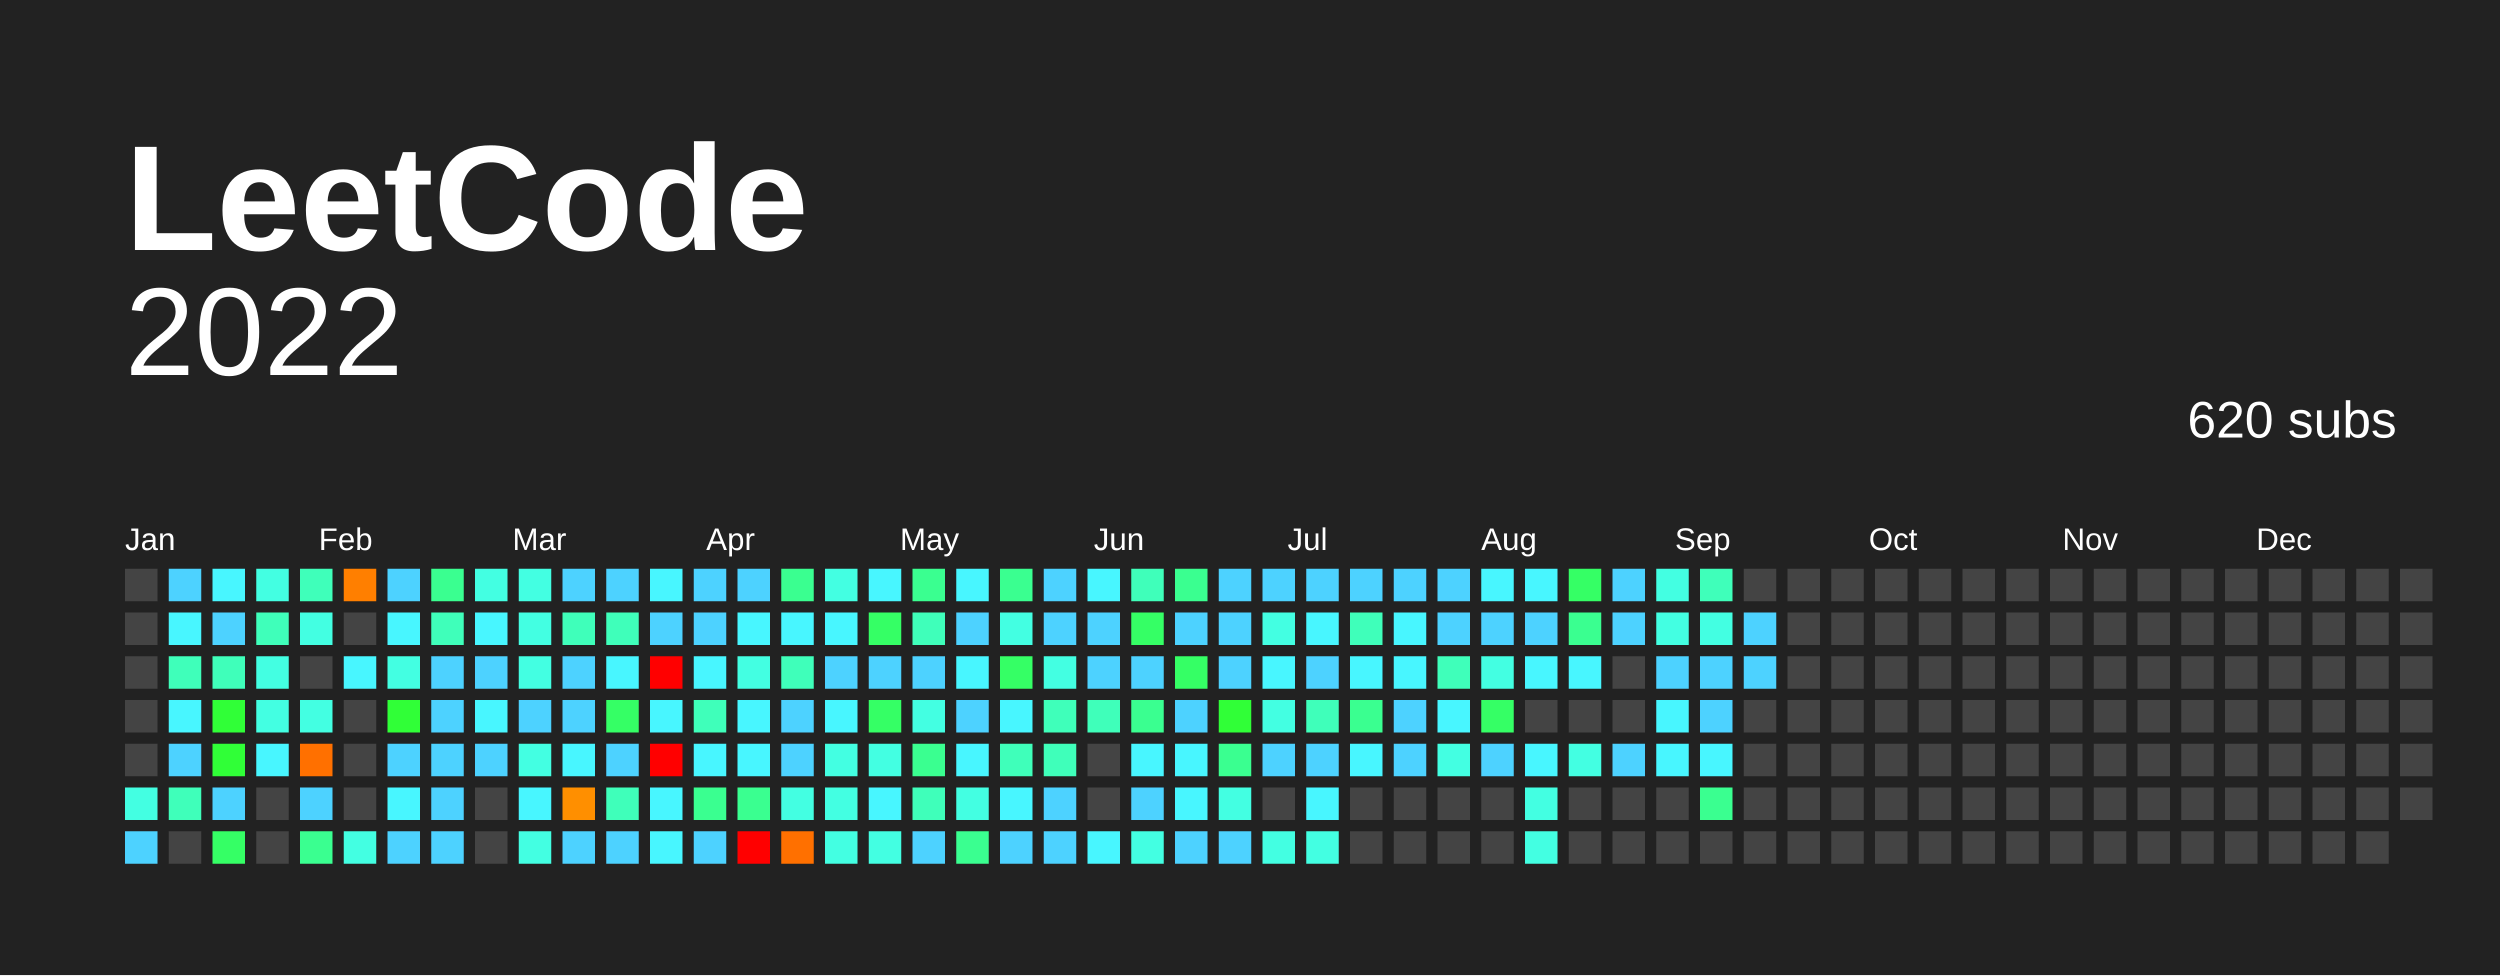
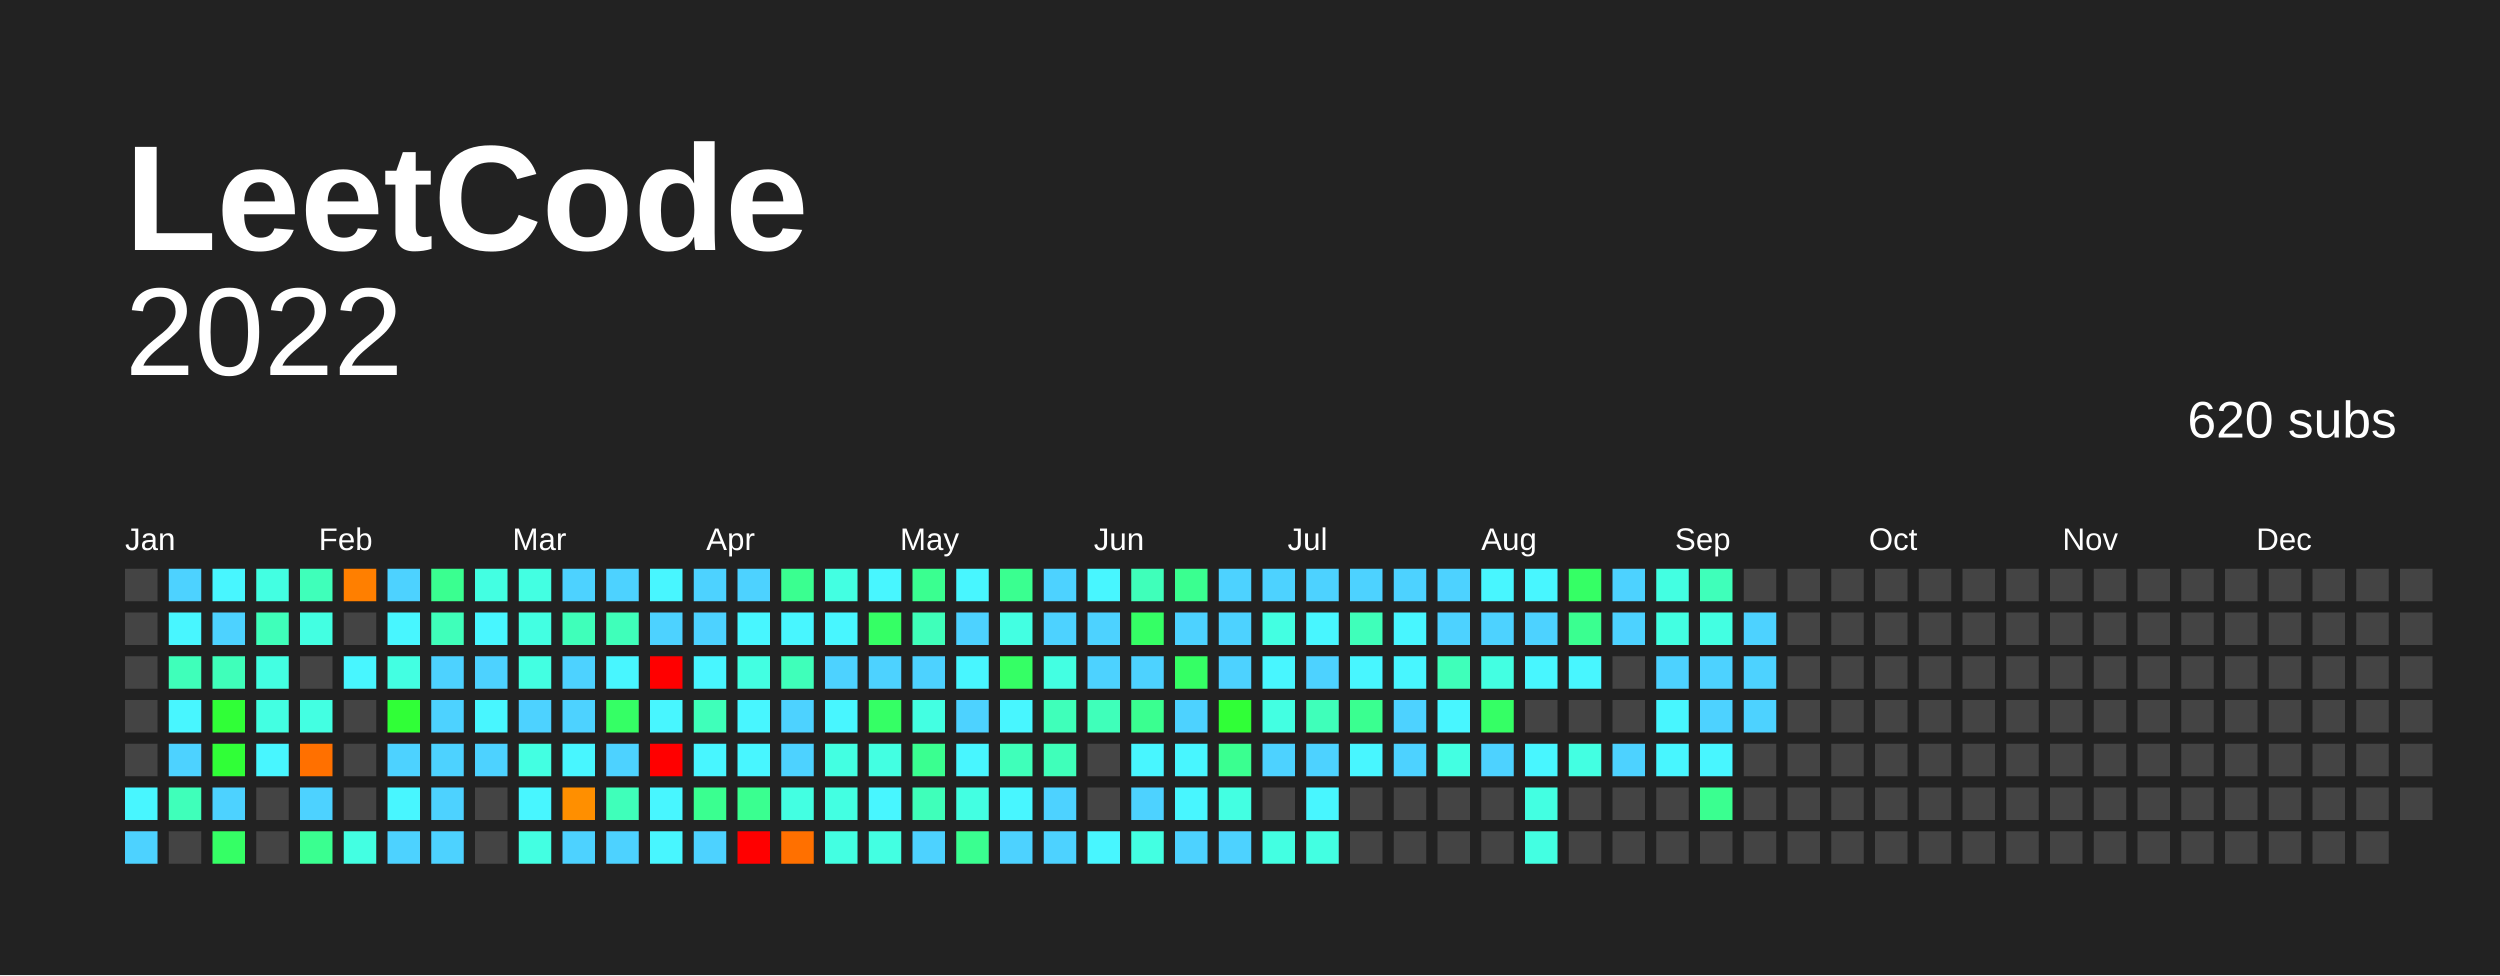
<svg xmlns="http://www.w3.org/2000/svg" baseProfile="full" height="78mm" version="1.1" viewBox="0,0,200,78" width="200mm">
  <defs />
  <rect fill="#222222" height="78" width="200" x="0" y="0" />
  <text fill="#FFFFFF" style="font-size:12px; font-family:Arial; font-weight:bold;" x="10" y="20"> LeetCode</text>
  <text alignment-baseline="hanging" fill="#FFFFFF" style="font-size:10.0px; font-family:Arial;" x="10" y="30">2022</text>
  <text alignment-baseline="hanging" fill="#FFFFFF" style="font-size:4.125px; font-family:Arial;" x="175" y="35">620 subs</text>
  <text fill="#FFFFFF" style="font-size:2.5px; font-family:Arial" x="10.0" y="44">Jan</text>
  <text fill="#FFFFFF" style="font-size:2.5px; font-family:Arial" x="25.5" y="44">Feb</text>
  <text fill="#FFFFFF" style="font-size:2.5px; font-family:Arial" x="41.0" y="44">Mar</text>
  <text fill="#FFFFFF" style="font-size:2.5px; font-family:Arial" x="56.5" y="44">Apr</text>
  <text fill="#FFFFFF" style="font-size:2.5px; font-family:Arial" x="72.0" y="44">May</text>
  <text fill="#FFFFFF" style="font-size:2.5px; font-family:Arial" x="87.5" y="44">Jun</text>
  <text fill="#FFFFFF" style="font-size:2.5px; font-family:Arial" x="103.0" y="44">Jul</text>
  <text fill="#FFFFFF" style="font-size:2.5px; font-family:Arial" x="118.5" y="44">Aug</text>
  <text fill="#FFFFFF" style="font-size:2.5px; font-family:Arial" x="134.0" y="44">Sep</text>
  <text fill="#FFFFFF" style="font-size:2.5px; font-family:Arial" x="149.5" y="44">Oct</text>
  <text fill="#FFFFFF" style="font-size:2.5px; font-family:Arial" x="165.0" y="44">Nov</text>
  <text fill="#FFFFFF" style="font-size:2.5px; font-family:Arial" x="180.5" y="44">Dec</text>
  <rect fill="#444444" height="2.6" width="2.6" x="10.0" y="45.5" />
  <rect fill="#444444" height="2.6" width="2.6" x="10.0" y="49.0" />
  <rect fill="#444444" height="2.6" width="2.6" x="10.0" y="52.5" />
  <rect fill="#444444" height="2.6" width="2.6" x="10.0" y="56.0" />
  <rect fill="#444444" height="2.6" width="2.6" x="10.0" y="59.5" />
-   <rect fill="#43ffe2" height="2.6" width="2.6" x="10.0" y="63.0" />
+   <rect fill="#48f6ff" height="2.6" width="2.6" x="10.0" y="63.0" />
  <rect fill="#4dd2ff" height="2.6" width="2.6" x="10.0" y="66.5" />
  <rect fill="#4dd2ff" height="2.6" width="2.6" x="13.5" y="45.5" />
  <rect fill="#48f6ff" height="2.6" width="2.6" x="13.5" y="49.0" />
  <rect fill="#3fffba" height="2.6" width="2.6" x="13.5" y="52.5" />
  <rect fill="#48f6ff" height="2.6" width="2.6" x="13.5" y="56.0" />
  <rect fill="#4dd2ff" height="2.6" width="2.6" x="13.5" y="59.5" />
  <rect fill="#3fffba" height="2.6" width="2.6" x="13.5" y="63.0" />
  <rect fill="#444444" height="2.6" width="2.6" x="13.5" y="66.5" />
  <rect fill="#48f6ff" height="2.6" width="2.6" x="17.0" y="45.5" />
  <rect fill="#4dd2ff" height="2.6" width="2.6" x="17.0" y="49.0" />
  <rect fill="#3fffba" height="2.6" width="2.6" x="17.0" y="52.5" />
  <rect fill="#30ff37" height="2.6" width="2.6" x="17.0" y="56.0" />
  <rect fill="#30ff37" height="2.6" width="2.6" x="17.0" y="59.5" />
  <rect fill="#4dd2ff" height="2.6" width="2.6" x="17.0" y="63.0" />
  <rect fill="#35ff65" height="2.6" width="2.6" x="17.0" y="66.5" />
  <rect fill="#43ffe2" height="2.6" width="2.6" x="20.5" y="45.5" />
  <rect fill="#3fffba" height="2.6" width="2.6" x="20.5" y="49.0" />
  <rect fill="#43ffe2" height="2.6" width="2.6" x="20.5" y="52.5" />
  <rect fill="#43ffe2" height="2.6" width="2.6" x="20.5" y="56.0" />
  <rect fill="#48f6ff" height="2.6" width="2.6" x="20.5" y="59.5" />
  <rect fill="#444444" height="2.6" width="2.6" x="20.5" y="63.0" />
  <rect fill="#444444" height="2.6" width="2.6" x="20.5" y="66.5" />
  <rect fill="#3fffba" height="2.6" width="2.6" x="24.0" y="45.5" />
  <rect fill="#43ffe2" height="2.6" width="2.6" x="24.0" y="49.0" />
  <rect fill="#444444" height="2.6" width="2.6" x="24.0" y="52.5" />
  <rect fill="#43ffe2" height="2.6" width="2.6" x="24.0" y="56.0" />
  <rect fill="#ff7000" height="2.6" width="2.6" x="24.0" y="59.5" />
  <rect fill="#4dd2ff" height="2.6" width="2.6" x="24.0" y="63.0" />
  <rect fill="#3aff90" height="2.6" width="2.6" x="24.0" y="66.5" />
  <rect fill="#ff7f00" height="2.6" width="2.6" x="27.5" y="45.5" />
  <rect fill="#444444" height="2.6" width="2.6" x="27.5" y="49.0" />
  <rect fill="#48f6ff" height="2.6" width="2.6" x="27.5" y="52.5" />
  <rect fill="#444444" height="2.6" width="2.6" x="27.5" y="56.0" />
  <rect fill="#444444" height="2.6" width="2.6" x="27.5" y="59.5" />
  <rect fill="#444444" height="2.6" width="2.6" x="27.5" y="63.0" />
  <rect fill="#43ffe2" height="2.6" width="2.6" x="27.5" y="66.5" />
  <rect fill="#4dd2ff" height="2.6" width="2.6" x="31.0" y="45.5" />
  <rect fill="#48f6ff" height="2.6" width="2.6" x="31.0" y="49.0" />
  <rect fill="#43ffe2" height="2.6" width="2.6" x="31.0" y="52.5" />
  <rect fill="#30ff37" height="2.6" width="2.6" x="31.0" y="56.0" />
  <rect fill="#4dd2ff" height="2.6" width="2.6" x="31.0" y="59.5" />
  <rect fill="#48f6ff" height="2.6" width="2.6" x="31.0" y="63.0" />
  <rect fill="#4dd2ff" height="2.6" width="2.6" x="31.0" y="66.5" />
  <rect fill="#3aff90" height="2.6" width="2.6" x="34.5" y="45.5" />
  <rect fill="#3fffba" height="2.6" width="2.6" x="34.5" y="49.0" />
  <rect fill="#4dd2ff" height="2.6" width="2.6" x="34.5" y="52.5" />
  <rect fill="#4dd2ff" height="2.6" width="2.6" x="34.5" y="56.0" />
  <rect fill="#4dd2ff" height="2.6" width="2.6" x="34.5" y="59.5" />
  <rect fill="#4dd2ff" height="2.6" width="2.6" x="34.5" y="63.0" />
  <rect fill="#4dd2ff" height="2.6" width="2.6" x="34.5" y="66.5" />
  <rect fill="#43ffe2" height="2.6" width="2.6" x="38.0" y="45.5" />
  <rect fill="#48f6ff" height="2.6" width="2.6" x="38.0" y="49.0" />
  <rect fill="#4dd2ff" height="2.6" width="2.6" x="38.0" y="52.5" />
  <rect fill="#48f6ff" height="2.6" width="2.6" x="38.0" y="56.0" />
  <rect fill="#4dd2ff" height="2.6" width="2.6" x="38.0" y="59.5" />
  <rect fill="#444444" height="2.6" width="2.6" x="38.0" y="63.0" />
  <rect fill="#444444" height="2.6" width="2.6" x="38.0" y="66.5" />
  <rect fill="#43ffe2" height="2.6" width="2.6" x="41.5" y="45.5" />
  <rect fill="#43ffe2" height="2.6" width="2.6" x="41.5" y="49.0" />
  <rect fill="#43ffe2" height="2.6" width="2.6" x="41.5" y="52.5" />
  <rect fill="#4dd2ff" height="2.6" width="2.6" x="41.5" y="56.0" />
  <rect fill="#43ffe2" height="2.6" width="2.6" x="41.5" y="59.5" />
  <rect fill="#48f6ff" height="2.6" width="2.6" x="41.5" y="63.0" />
  <rect fill="#43ffe2" height="2.6" width="2.6" x="41.5" y="66.5" />
  <rect fill="#4dd2ff" height="2.6" width="2.6" x="45.0" y="45.5" />
  <rect fill="#3fffba" height="2.6" width="2.6" x="45.0" y="49.0" />
  <rect fill="#4dd2ff" height="2.6" width="2.6" x="45.0" y="52.5" />
  <rect fill="#4dd2ff" height="2.6" width="2.6" x="45.0" y="56.0" />
  <rect fill="#48f6ff" height="2.6" width="2.6" x="45.0" y="59.5" />
  <rect fill="#ff8f00" height="2.6" width="2.6" x="45.0" y="63.0" />
  <rect fill="#4dd2ff" height="2.6" width="2.6" x="45.0" y="66.5" />
  <rect fill="#4dd2ff" height="2.6" width="2.6" x="48.5" y="45.5" />
  <rect fill="#3fffba" height="2.6" width="2.6" x="48.5" y="49.0" />
  <rect fill="#48f6ff" height="2.6" width="2.6" x="48.5" y="52.5" />
  <rect fill="#35ff65" height="2.6" width="2.6" x="48.5" y="56.0" />
  <rect fill="#4dd2ff" height="2.6" width="2.6" x="48.5" y="59.5" />
  <rect fill="#3fffba" height="2.6" width="2.6" x="48.5" y="63.0" />
  <rect fill="#4dd2ff" height="2.6" width="2.6" x="48.5" y="66.5" />
  <rect fill="#48f6ff" height="2.6" width="2.6" x="52.0" y="45.5" />
  <rect fill="#4dd2ff" height="2.6" width="2.6" x="52.0" y="49.0" />
  <rect fill="red" height="2.6" width="2.6" x="52.0" y="52.5" />
  <rect fill="#48f6ff" height="2.6" width="2.6" x="52.0" y="56.0" />
  <rect fill="red" height="2.6" width="2.6" x="52.0" y="59.5" />
  <rect fill="#48f6ff" height="2.6" width="2.6" x="52.0" y="63.0" />
  <rect fill="#48f6ff" height="2.6" width="2.6" x="52.0" y="66.5" />
  <rect fill="#4dd2ff" height="2.6" width="2.6" x="55.5" y="45.5" />
  <rect fill="#4dd2ff" height="2.6" width="2.6" x="55.5" y="49.0" />
  <rect fill="#48f6ff" height="2.6" width="2.6" x="55.5" y="52.5" />
  <rect fill="#3fffba" height="2.6" width="2.6" x="55.5" y="56.0" />
  <rect fill="#48f6ff" height="2.6" width="2.6" x="55.5" y="59.5" />
  <rect fill="#3aff90" height="2.6" width="2.6" x="55.5" y="63.0" />
  <rect fill="#4dd2ff" height="2.6" width="2.6" x="55.5" y="66.5" />
  <rect fill="#4dd2ff" height="2.6" width="2.6" x="59.0" y="45.5" />
  <rect fill="#48f6ff" height="2.6" width="2.6" x="59.0" y="49.0" />
  <rect fill="#43ffe2" height="2.6" width="2.6" x="59.0" y="52.5" />
  <rect fill="#48f6ff" height="2.6" width="2.6" x="59.0" y="56.0" />
  <rect fill="#48f6ff" height="2.6" width="2.6" x="59.0" y="59.5" />
  <rect fill="#3aff90" height="2.6" width="2.6" x="59.0" y="63.0" />
  <rect fill="red" height="2.6" width="2.6" x="59.0" y="66.5" />
  <rect fill="#3aff90" height="2.6" width="2.6" x="62.5" y="45.5" />
  <rect fill="#48f6ff" height="2.6" width="2.6" x="62.5" y="49.0" />
  <rect fill="#3fffba" height="2.6" width="2.6" x="62.5" y="52.5" />
  <rect fill="#4dd2ff" height="2.6" width="2.6" x="62.5" y="56.0" />
  <rect fill="#4dd2ff" height="2.6" width="2.6" x="62.5" y="59.5" />
  <rect fill="#43ffe2" height="2.6" width="2.6" x="62.5" y="63.0" />
  <rect fill="#ff7000" height="2.6" width="2.6" x="62.5" y="66.5" />
  <rect fill="#43ffe2" height="2.6" width="2.6" x="66.0" y="45.5" />
  <rect fill="#48f6ff" height="2.6" width="2.6" x="66.0" y="49.0" />
  <rect fill="#4dd2ff" height="2.6" width="2.6" x="66.0" y="52.5" />
  <rect fill="#48f6ff" height="2.6" width="2.6" x="66.0" y="56.0" />
  <rect fill="#43ffe2" height="2.6" width="2.6" x="66.0" y="59.5" />
  <rect fill="#43ffe2" height="2.6" width="2.6" x="66.0" y="63.0" />
  <rect fill="#43ffe2" height="2.6" width="2.6" x="66.0" y="66.5" />
  <rect fill="#48f6ff" height="2.6" width="2.6" x="69.5" y="45.5" />
  <rect fill="#35ff65" height="2.6" width="2.6" x="69.5" y="49.0" />
  <rect fill="#4dd2ff" height="2.6" width="2.6" x="69.5" y="52.5" />
  <rect fill="#35ff65" height="2.6" width="2.6" x="69.5" y="56.0" />
  <rect fill="#43ffe2" height="2.6" width="2.6" x="69.5" y="59.5" />
  <rect fill="#48f6ff" height="2.6" width="2.6" x="69.5" y="63.0" />
  <rect fill="#43ffe2" height="2.6" width="2.6" x="69.5" y="66.5" />
  <rect fill="#3aff90" height="2.6" width="2.6" x="73.0" y="45.5" />
  <rect fill="#3fffba" height="2.6" width="2.6" x="73.0" y="49.0" />
  <rect fill="#4dd2ff" height="2.6" width="2.6" x="73.0" y="52.5" />
  <rect fill="#43ffe2" height="2.6" width="2.6" x="73.0" y="56.0" />
  <rect fill="#3aff90" height="2.6" width="2.6" x="73.0" y="59.5" />
  <rect fill="#3fffba" height="2.6" width="2.6" x="73.0" y="63.0" />
  <rect fill="#4dd2ff" height="2.6" width="2.6" x="73.0" y="66.5" />
  <rect fill="#48f6ff" height="2.6" width="2.6" x="76.5" y="45.5" />
  <rect fill="#4dd2ff" height="2.6" width="2.6" x="76.5" y="49.0" />
  <rect fill="#48f6ff" height="2.6" width="2.6" x="76.5" y="52.5" />
  <rect fill="#4dd2ff" height="2.6" width="2.6" x="76.5" y="56.0" />
  <rect fill="#48f6ff" height="2.6" width="2.6" x="76.5" y="59.5" />
  <rect fill="#43ffe2" height="2.6" width="2.6" x="76.5" y="63.0" />
  <rect fill="#3aff90" height="2.6" width="2.6" x="76.5" y="66.5" />
  <rect fill="#3aff90" height="2.6" width="2.6" x="80.0" y="45.5" />
  <rect fill="#43ffe2" height="2.6" width="2.6" x="80.0" y="49.0" />
  <rect fill="#35ff65" height="2.6" width="2.6" x="80.0" y="52.5" />
  <rect fill="#48f6ff" height="2.6" width="2.6" x="80.0" y="56.0" />
  <rect fill="#3fffba" height="2.6" width="2.6" x="80.0" y="59.5" />
  <rect fill="#48f6ff" height="2.6" width="2.6" x="80.0" y="63.0" />
  <rect fill="#4dd2ff" height="2.6" width="2.6" x="80.0" y="66.5" />
  <rect fill="#4dd2ff" height="2.6" width="2.6" x="83.5" y="45.5" />
  <rect fill="#4dd2ff" height="2.6" width="2.6" x="83.5" y="49.0" />
  <rect fill="#43ffe2" height="2.6" width="2.6" x="83.5" y="52.5" />
  <rect fill="#3fffba" height="2.6" width="2.6" x="83.5" y="56.0" />
  <rect fill="#3fffba" height="2.6" width="2.6" x="83.5" y="59.5" />
  <rect fill="#4dd2ff" height="2.6" width="2.6" x="83.5" y="63.0" />
  <rect fill="#4dd2ff" height="2.6" width="2.6" x="83.5" y="66.5" />
  <rect fill="#48f6ff" height="2.6" width="2.6" x="87.0" y="45.5" />
  <rect fill="#4dd2ff" height="2.6" width="2.6" x="87.0" y="49.0" />
  <rect fill="#4dd2ff" height="2.6" width="2.6" x="87.0" y="52.5" />
  <rect fill="#3fffba" height="2.6" width="2.6" x="87.0" y="56.0" />
  <rect fill="#444444" height="2.6" width="2.6" x="87.0" y="59.5" />
  <rect fill="#444444" height="2.6" width="2.6" x="87.0" y="63.0" />
  <rect fill="#48f6ff" height="2.6" width="2.6" x="87.0" y="66.5" />
  <rect fill="#3fffba" height="2.6" width="2.6" x="90.5" y="45.5" />
  <rect fill="#35ff65" height="2.6" width="2.6" x="90.5" y="49.0" />
  <rect fill="#4dd2ff" height="2.6" width="2.6" x="90.5" y="52.5" />
  <rect fill="#3aff90" height="2.6" width="2.6" x="90.5" y="56.0" />
  <rect fill="#48f6ff" height="2.6" width="2.6" x="90.5" y="59.5" />
  <rect fill="#4dd2ff" height="2.6" width="2.6" x="90.5" y="63.0" />
  <rect fill="#43ffe2" height="2.6" width="2.6" x="90.5" y="66.5" />
  <rect fill="#3aff90" height="2.6" width="2.6" x="94.0" y="45.5" />
  <rect fill="#4dd2ff" height="2.6" width="2.6" x="94.0" y="49.0" />
  <rect fill="#35ff65" height="2.6" width="2.6" x="94.0" y="52.5" />
  <rect fill="#4dd2ff" height="2.6" width="2.6" x="94.0" y="56.0" />
  <rect fill="#48f6ff" height="2.6" width="2.6" x="94.0" y="59.5" />
  <rect fill="#48f6ff" height="2.6" width="2.6" x="94.0" y="63.0" />
  <rect fill="#4dd2ff" height="2.6" width="2.6" x="94.0" y="66.5" />
  <rect fill="#4dd2ff" height="2.6" width="2.6" x="97.5" y="45.5" />
  <rect fill="#4dd2ff" height="2.6" width="2.6" x="97.5" y="49.0" />
  <rect fill="#4dd2ff" height="2.6" width="2.6" x="97.5" y="52.5" />
  <rect fill="#30ff37" height="2.6" width="2.6" x="97.5" y="56.0" />
  <rect fill="#3aff90" height="2.6" width="2.6" x="97.5" y="59.5" />
  <rect fill="#43ffe2" height="2.6" width="2.6" x="97.5" y="63.0" />
  <rect fill="#4dd2ff" height="2.6" width="2.6" x="97.5" y="66.5" />
  <rect fill="#4dd2ff" height="2.6" width="2.6" x="101.0" y="45.5" />
  <rect fill="#43ffe2" height="2.6" width="2.6" x="101.0" y="49.0" />
  <rect fill="#48f6ff" height="2.6" width="2.6" x="101.0" y="52.5" />
  <rect fill="#43ffe2" height="2.6" width="2.6" x="101.0" y="56.0" />
  <rect fill="#4dd2ff" height="2.6" width="2.6" x="101.0" y="59.5" />
  <rect fill="#444444" height="2.6" width="2.6" x="101.0" y="63.0" />
  <rect fill="#43ffe2" height="2.6" width="2.6" x="101.0" y="66.5" />
  <rect fill="#4dd2ff" height="2.6" width="2.6" x="104.5" y="45.5" />
  <rect fill="#48f6ff" height="2.6" width="2.6" x="104.5" y="49.0" />
  <rect fill="#4dd2ff" height="2.6" width="2.6" x="104.5" y="52.5" />
  <rect fill="#3fffba" height="2.6" width="2.6" x="104.5" y="56.0" />
  <rect fill="#4dd2ff" height="2.6" width="2.6" x="104.5" y="59.5" />
  <rect fill="#48f6ff" height="2.6" width="2.6" x="104.5" y="63.0" />
  <rect fill="#43ffe2" height="2.6" width="2.6" x="104.5" y="66.5" />
  <rect fill="#4dd2ff" height="2.6" width="2.6" x="108.0" y="45.5" />
  <rect fill="#3fffba" height="2.6" width="2.6" x="108.0" y="49.0" />
  <rect fill="#48f6ff" height="2.6" width="2.6" x="108.0" y="52.5" />
  <rect fill="#3aff90" height="2.6" width="2.6" x="108.0" y="56.0" />
  <rect fill="#48f6ff" height="2.6" width="2.6" x="108.0" y="59.5" />
  <rect fill="#444444" height="2.6" width="2.6" x="108.0" y="63.0" />
  <rect fill="#444444" height="2.6" width="2.6" x="108.0" y="66.5" />
  <rect fill="#4dd2ff" height="2.6" width="2.6" x="111.5" y="45.5" />
  <rect fill="#48f6ff" height="2.6" width="2.6" x="111.5" y="49.0" />
  <rect fill="#48f6ff" height="2.6" width="2.6" x="111.5" y="52.5" />
  <rect fill="#4dd2ff" height="2.6" width="2.6" x="111.5" y="56.0" />
  <rect fill="#4dd2ff" height="2.6" width="2.6" x="111.5" y="59.5" />
  <rect fill="#444444" height="2.6" width="2.6" x="111.5" y="63.0" />
  <rect fill="#444444" height="2.6" width="2.6" x="111.5" y="66.5" />
  <rect fill="#4dd2ff" height="2.6" width="2.6" x="115.0" y="45.5" />
  <rect fill="#4dd2ff" height="2.6" width="2.6" x="115.0" y="49.0" />
  <rect fill="#3fffba" height="2.6" width="2.6" x="115.0" y="52.5" />
  <rect fill="#48f6ff" height="2.6" width="2.6" x="115.0" y="56.0" />
  <rect fill="#43ffe2" height="2.6" width="2.6" x="115.0" y="59.5" />
  <rect fill="#444444" height="2.6" width="2.6" x="115.0" y="63.0" />
  <rect fill="#444444" height="2.6" width="2.6" x="115.0" y="66.5" />
  <rect fill="#48f6ff" height="2.6" width="2.6" x="118.5" y="45.5" />
  <rect fill="#4dd2ff" height="2.6" width="2.6" x="118.5" y="49.0" />
  <rect fill="#43ffe2" height="2.6" width="2.6" x="118.5" y="52.5" />
  <rect fill="#35ff65" height="2.6" width="2.6" x="118.5" y="56.0" />
  <rect fill="#4dd2ff" height="2.6" width="2.6" x="118.5" y="59.5" />
  <rect fill="#444444" height="2.6" width="2.6" x="118.5" y="63.0" />
  <rect fill="#444444" height="2.6" width="2.6" x="118.5" y="66.5" />
  <rect fill="#48f6ff" height="2.6" width="2.6" x="122.0" y="45.5" />
  <rect fill="#4dd2ff" height="2.6" width="2.6" x="122.0" y="49.0" />
  <rect fill="#48f6ff" height="2.6" width="2.6" x="122.0" y="52.5" />
  <rect fill="#444444" height="2.6" width="2.6" x="122.0" y="56.0" />
  <rect fill="#48f6ff" height="2.6" width="2.6" x="122.0" y="59.5" />
  <rect fill="#43ffe2" height="2.6" width="2.6" x="122.0" y="63.0" />
  <rect fill="#43ffe2" height="2.6" width="2.6" x="122.0" y="66.5" />
  <rect fill="#35ff65" height="2.6" width="2.6" x="125.5" y="45.5" />
  <rect fill="#3aff90" height="2.6" width="2.6" x="125.5" y="49.0" />
  <rect fill="#48f6ff" height="2.6" width="2.6" x="125.5" y="52.5" />
  <rect fill="#444444" height="2.6" width="2.6" x="125.5" y="56.0" />
  <rect fill="#43ffe2" height="2.6" width="2.6" x="125.5" y="59.5" />
  <rect fill="#444444" height="2.6" width="2.6" x="125.5" y="63.0" />
  <rect fill="#444444" height="2.6" width="2.6" x="125.5" y="66.5" />
  <rect fill="#4dd2ff" height="2.6" width="2.6" x="129.0" y="45.5" />
  <rect fill="#4dd2ff" height="2.6" width="2.6" x="129.0" y="49.0" />
  <rect fill="#444444" height="2.6" width="2.6" x="129.0" y="52.5" />
  <rect fill="#444444" height="2.6" width="2.6" x="129.0" y="56.0" />
  <rect fill="#4dd2ff" height="2.6" width="2.6" x="129.0" y="59.5" />
  <rect fill="#444444" height="2.6" width="2.6" x="129.0" y="63.0" />
  <rect fill="#444444" height="2.6" width="2.6" x="129.0" y="66.5" />
  <rect fill="#43ffe2" height="2.6" width="2.6" x="132.5" y="45.5" />
  <rect fill="#43ffe2" height="2.6" width="2.6" x="132.5" y="49.0" />
  <rect fill="#4dd2ff" height="2.6" width="2.6" x="132.5" y="52.5" />
  <rect fill="#48f6ff" height="2.6" width="2.6" x="132.5" y="56.0" />
  <rect fill="#48f6ff" height="2.6" width="2.6" x="132.5" y="59.5" />
  <rect fill="#444444" height="2.6" width="2.6" x="132.5" y="63.0" />
  <rect fill="#444444" height="2.6" width="2.6" x="132.5" y="66.5" />
  <rect fill="#3fffba" height="2.6" width="2.6" x="136.0" y="45.5" />
  <rect fill="#43ffe2" height="2.6" width="2.6" x="136.0" y="49.0" />
  <rect fill="#4dd2ff" height="2.6" width="2.6" x="136.0" y="52.5" />
  <rect fill="#4dd2ff" height="2.6" width="2.6" x="136.0" y="56.0" />
  <rect fill="#48f6ff" height="2.6" width="2.6" x="136.0" y="59.5" />
  <rect fill="#3aff90" height="2.6" width="2.6" x="136.0" y="63.0" />
  <rect fill="#444444" height="2.6" width="2.6" x="136.0" y="66.5" />
  <rect fill="#444444" height="2.6" width="2.6" x="139.5" y="45.5" />
  <rect fill="#4dd2ff" height="2.6" width="2.6" x="139.5" y="49.0" />
  <rect fill="#4dd2ff" height="2.6" width="2.6" x="139.5" y="52.5" />
-   <rect fill="#444444" height="2.6" width="2.6" x="139.5" y="56.0" />
+   <rect fill="#4dd2ff" height="2.6" width="2.6" x="139.5" y="56.0" />
  <rect fill="#444444" height="2.6" width="2.6" x="139.5" y="59.5" />
  <rect fill="#444444" height="2.6" width="2.6" x="139.5" y="63.0" />
  <rect fill="#444444" height="2.6" width="2.6" x="139.5" y="66.5" />
  <rect fill="#444444" height="2.6" width="2.6" x="143.0" y="45.5" />
  <rect fill="#444444" height="2.6" width="2.6" x="143.0" y="49.0" />
  <rect fill="#444444" height="2.6" width="2.6" x="143.0" y="52.5" />
  <rect fill="#444444" height="2.6" width="2.6" x="143.0" y="56.0" />
  <rect fill="#444444" height="2.6" width="2.6" x="143.0" y="59.5" />
  <rect fill="#444444" height="2.6" width="2.6" x="143.0" y="63.0" />
  <rect fill="#444444" height="2.6" width="2.6" x="143.0" y="66.5" />
  <rect fill="#444444" height="2.6" width="2.6" x="146.5" y="45.5" />
  <rect fill="#444444" height="2.6" width="2.6" x="146.5" y="49.0" />
  <rect fill="#444444" height="2.6" width="2.6" x="146.5" y="52.5" />
  <rect fill="#444444" height="2.6" width="2.6" x="146.5" y="56.0" />
  <rect fill="#444444" height="2.6" width="2.6" x="146.5" y="59.5" />
  <rect fill="#444444" height="2.6" width="2.6" x="146.5" y="63.0" />
  <rect fill="#444444" height="2.6" width="2.6" x="146.5" y="66.5" />
  <rect fill="#444444" height="2.6" width="2.6" x="150.0" y="45.5" />
  <rect fill="#444444" height="2.6" width="2.6" x="150.0" y="49.0" />
  <rect fill="#444444" height="2.6" width="2.6" x="150.0" y="52.5" />
  <rect fill="#444444" height="2.6" width="2.6" x="150.0" y="56.0" />
  <rect fill="#444444" height="2.6" width="2.6" x="150.0" y="59.5" />
  <rect fill="#444444" height="2.6" width="2.6" x="150.0" y="63.0" />
  <rect fill="#444444" height="2.6" width="2.6" x="150.0" y="66.5" />
  <rect fill="#444444" height="2.6" width="2.6" x="153.5" y="45.5" />
  <rect fill="#444444" height="2.6" width="2.6" x="153.5" y="49.0" />
  <rect fill="#444444" height="2.6" width="2.6" x="153.5" y="52.5" />
  <rect fill="#444444" height="2.6" width="2.6" x="153.5" y="56.0" />
  <rect fill="#444444" height="2.6" width="2.6" x="153.5" y="59.5" />
  <rect fill="#444444" height="2.6" width="2.6" x="153.5" y="63.0" />
  <rect fill="#444444" height="2.6" width="2.6" x="153.5" y="66.5" />
  <rect fill="#444444" height="2.6" width="2.6" x="157.0" y="45.5" />
  <rect fill="#444444" height="2.6" width="2.6" x="157.0" y="49.0" />
  <rect fill="#444444" height="2.6" width="2.6" x="157.0" y="52.5" />
  <rect fill="#444444" height="2.6" width="2.6" x="157.0" y="56.0" />
  <rect fill="#444444" height="2.6" width="2.6" x="157.0" y="59.5" />
  <rect fill="#444444" height="2.6" width="2.6" x="157.0" y="63.0" />
  <rect fill="#444444" height="2.6" width="2.6" x="157.0" y="66.5" />
  <rect fill="#444444" height="2.6" width="2.6" x="160.5" y="45.5" />
  <rect fill="#444444" height="2.6" width="2.6" x="160.5" y="49.0" />
  <rect fill="#444444" height="2.6" width="2.6" x="160.5" y="52.5" />
  <rect fill="#444444" height="2.6" width="2.6" x="160.5" y="56.0" />
  <rect fill="#444444" height="2.6" width="2.6" x="160.5" y="59.5" />
  <rect fill="#444444" height="2.6" width="2.6" x="160.5" y="63.0" />
  <rect fill="#444444" height="2.6" width="2.6" x="160.5" y="66.5" />
  <rect fill="#444444" height="2.6" width="2.6" x="164.0" y="45.5" />
  <rect fill="#444444" height="2.6" width="2.6" x="164.0" y="49.0" />
  <rect fill="#444444" height="2.6" width="2.6" x="164.0" y="52.5" />
  <rect fill="#444444" height="2.6" width="2.6" x="164.0" y="56.0" />
  <rect fill="#444444" height="2.6" width="2.6" x="164.0" y="59.5" />
  <rect fill="#444444" height="2.6" width="2.6" x="164.0" y="63.0" />
  <rect fill="#444444" height="2.6" width="2.6" x="164.0" y="66.5" />
  <rect fill="#444444" height="2.6" width="2.6" x="167.5" y="45.5" />
  <rect fill="#444444" height="2.6" width="2.6" x="167.5" y="49.0" />
  <rect fill="#444444" height="2.6" width="2.6" x="167.5" y="52.5" />
  <rect fill="#444444" height="2.6" width="2.6" x="167.5" y="56.0" />
  <rect fill="#444444" height="2.6" width="2.6" x="167.5" y="59.5" />
  <rect fill="#444444" height="2.6" width="2.6" x="167.5" y="63.0" />
  <rect fill="#444444" height="2.6" width="2.6" x="167.5" y="66.5" />
  <rect fill="#444444" height="2.6" width="2.6" x="171.0" y="45.5" />
  <rect fill="#444444" height="2.6" width="2.6" x="171.0" y="49.0" />
  <rect fill="#444444" height="2.6" width="2.6" x="171.0" y="52.5" />
  <rect fill="#444444" height="2.6" width="2.6" x="171.0" y="56.0" />
  <rect fill="#444444" height="2.6" width="2.6" x="171.0" y="59.5" />
  <rect fill="#444444" height="2.6" width="2.6" x="171.0" y="63.0" />
  <rect fill="#444444" height="2.6" width="2.6" x="171.0" y="66.5" />
  <rect fill="#444444" height="2.6" width="2.6" x="174.5" y="45.5" />
  <rect fill="#444444" height="2.6" width="2.6" x="174.5" y="49.0" />
  <rect fill="#444444" height="2.6" width="2.6" x="174.5" y="52.5" />
  <rect fill="#444444" height="2.6" width="2.6" x="174.5" y="56.0" />
  <rect fill="#444444" height="2.6" width="2.6" x="174.5" y="59.5" />
  <rect fill="#444444" height="2.6" width="2.6" x="174.5" y="63.0" />
  <rect fill="#444444" height="2.6" width="2.6" x="174.5" y="66.5" />
  <rect fill="#444444" height="2.6" width="2.6" x="178.0" y="45.5" />
  <rect fill="#444444" height="2.6" width="2.6" x="178.0" y="49.0" />
  <rect fill="#444444" height="2.6" width="2.6" x="178.0" y="52.5" />
  <rect fill="#444444" height="2.6" width="2.6" x="178.0" y="56.0" />
  <rect fill="#444444" height="2.6" width="2.6" x="178.0" y="59.5" />
  <rect fill="#444444" height="2.6" width="2.6" x="178.0" y="63.0" />
  <rect fill="#444444" height="2.6" width="2.6" x="178.0" y="66.5" />
  <rect fill="#444444" height="2.6" width="2.6" x="181.5" y="45.5" />
  <rect fill="#444444" height="2.6" width="2.6" x="181.5" y="49.0" />
  <rect fill="#444444" height="2.6" width="2.6" x="181.5" y="52.5" />
  <rect fill="#444444" height="2.6" width="2.6" x="181.5" y="56.0" />
  <rect fill="#444444" height="2.6" width="2.6" x="181.5" y="59.5" />
  <rect fill="#444444" height="2.6" width="2.6" x="181.5" y="63.0" />
  <rect fill="#444444" height="2.6" width="2.6" x="181.5" y="66.5" />
  <rect fill="#444444" height="2.6" width="2.6" x="185.0" y="45.5" />
  <rect fill="#444444" height="2.6" width="2.6" x="185.0" y="49.0" />
  <rect fill="#444444" height="2.6" width="2.6" x="185.0" y="52.5" />
  <rect fill="#444444" height="2.6" width="2.6" x="185.0" y="56.0" />
  <rect fill="#444444" height="2.6" width="2.6" x="185.0" y="59.5" />
  <rect fill="#444444" height="2.6" width="2.6" x="185.0" y="63.0" />
  <rect fill="#444444" height="2.6" width="2.6" x="185.0" y="66.5" />
  <rect fill="#444444" height="2.6" width="2.6" x="188.5" y="45.5" />
  <rect fill="#444444" height="2.6" width="2.6" x="188.5" y="49.0" />
  <rect fill="#444444" height="2.6" width="2.6" x="188.5" y="52.5" />
  <rect fill="#444444" height="2.6" width="2.6" x="188.5" y="56.0" />
  <rect fill="#444444" height="2.6" width="2.6" x="188.5" y="59.5" />
  <rect fill="#444444" height="2.6" width="2.6" x="188.5" y="63.0" />
  <rect fill="#444444" height="2.6" width="2.6" x="188.5" y="66.5" />
  <rect fill="#444444" height="2.6" width="2.6" x="192.0" y="45.5" />
  <rect fill="#444444" height="2.6" width="2.6" x="192.0" y="49.0" />
  <rect fill="#444444" height="2.6" width="2.6" x="192.0" y="52.5" />
  <rect fill="#444444" height="2.6" width="2.6" x="192.0" y="56.0" />
  <rect fill="#444444" height="2.6" width="2.6" x="192.0" y="59.5" />
  <rect fill="#444444" height="2.6" width="2.6" x="192.0" y="63.0" />
</svg>
